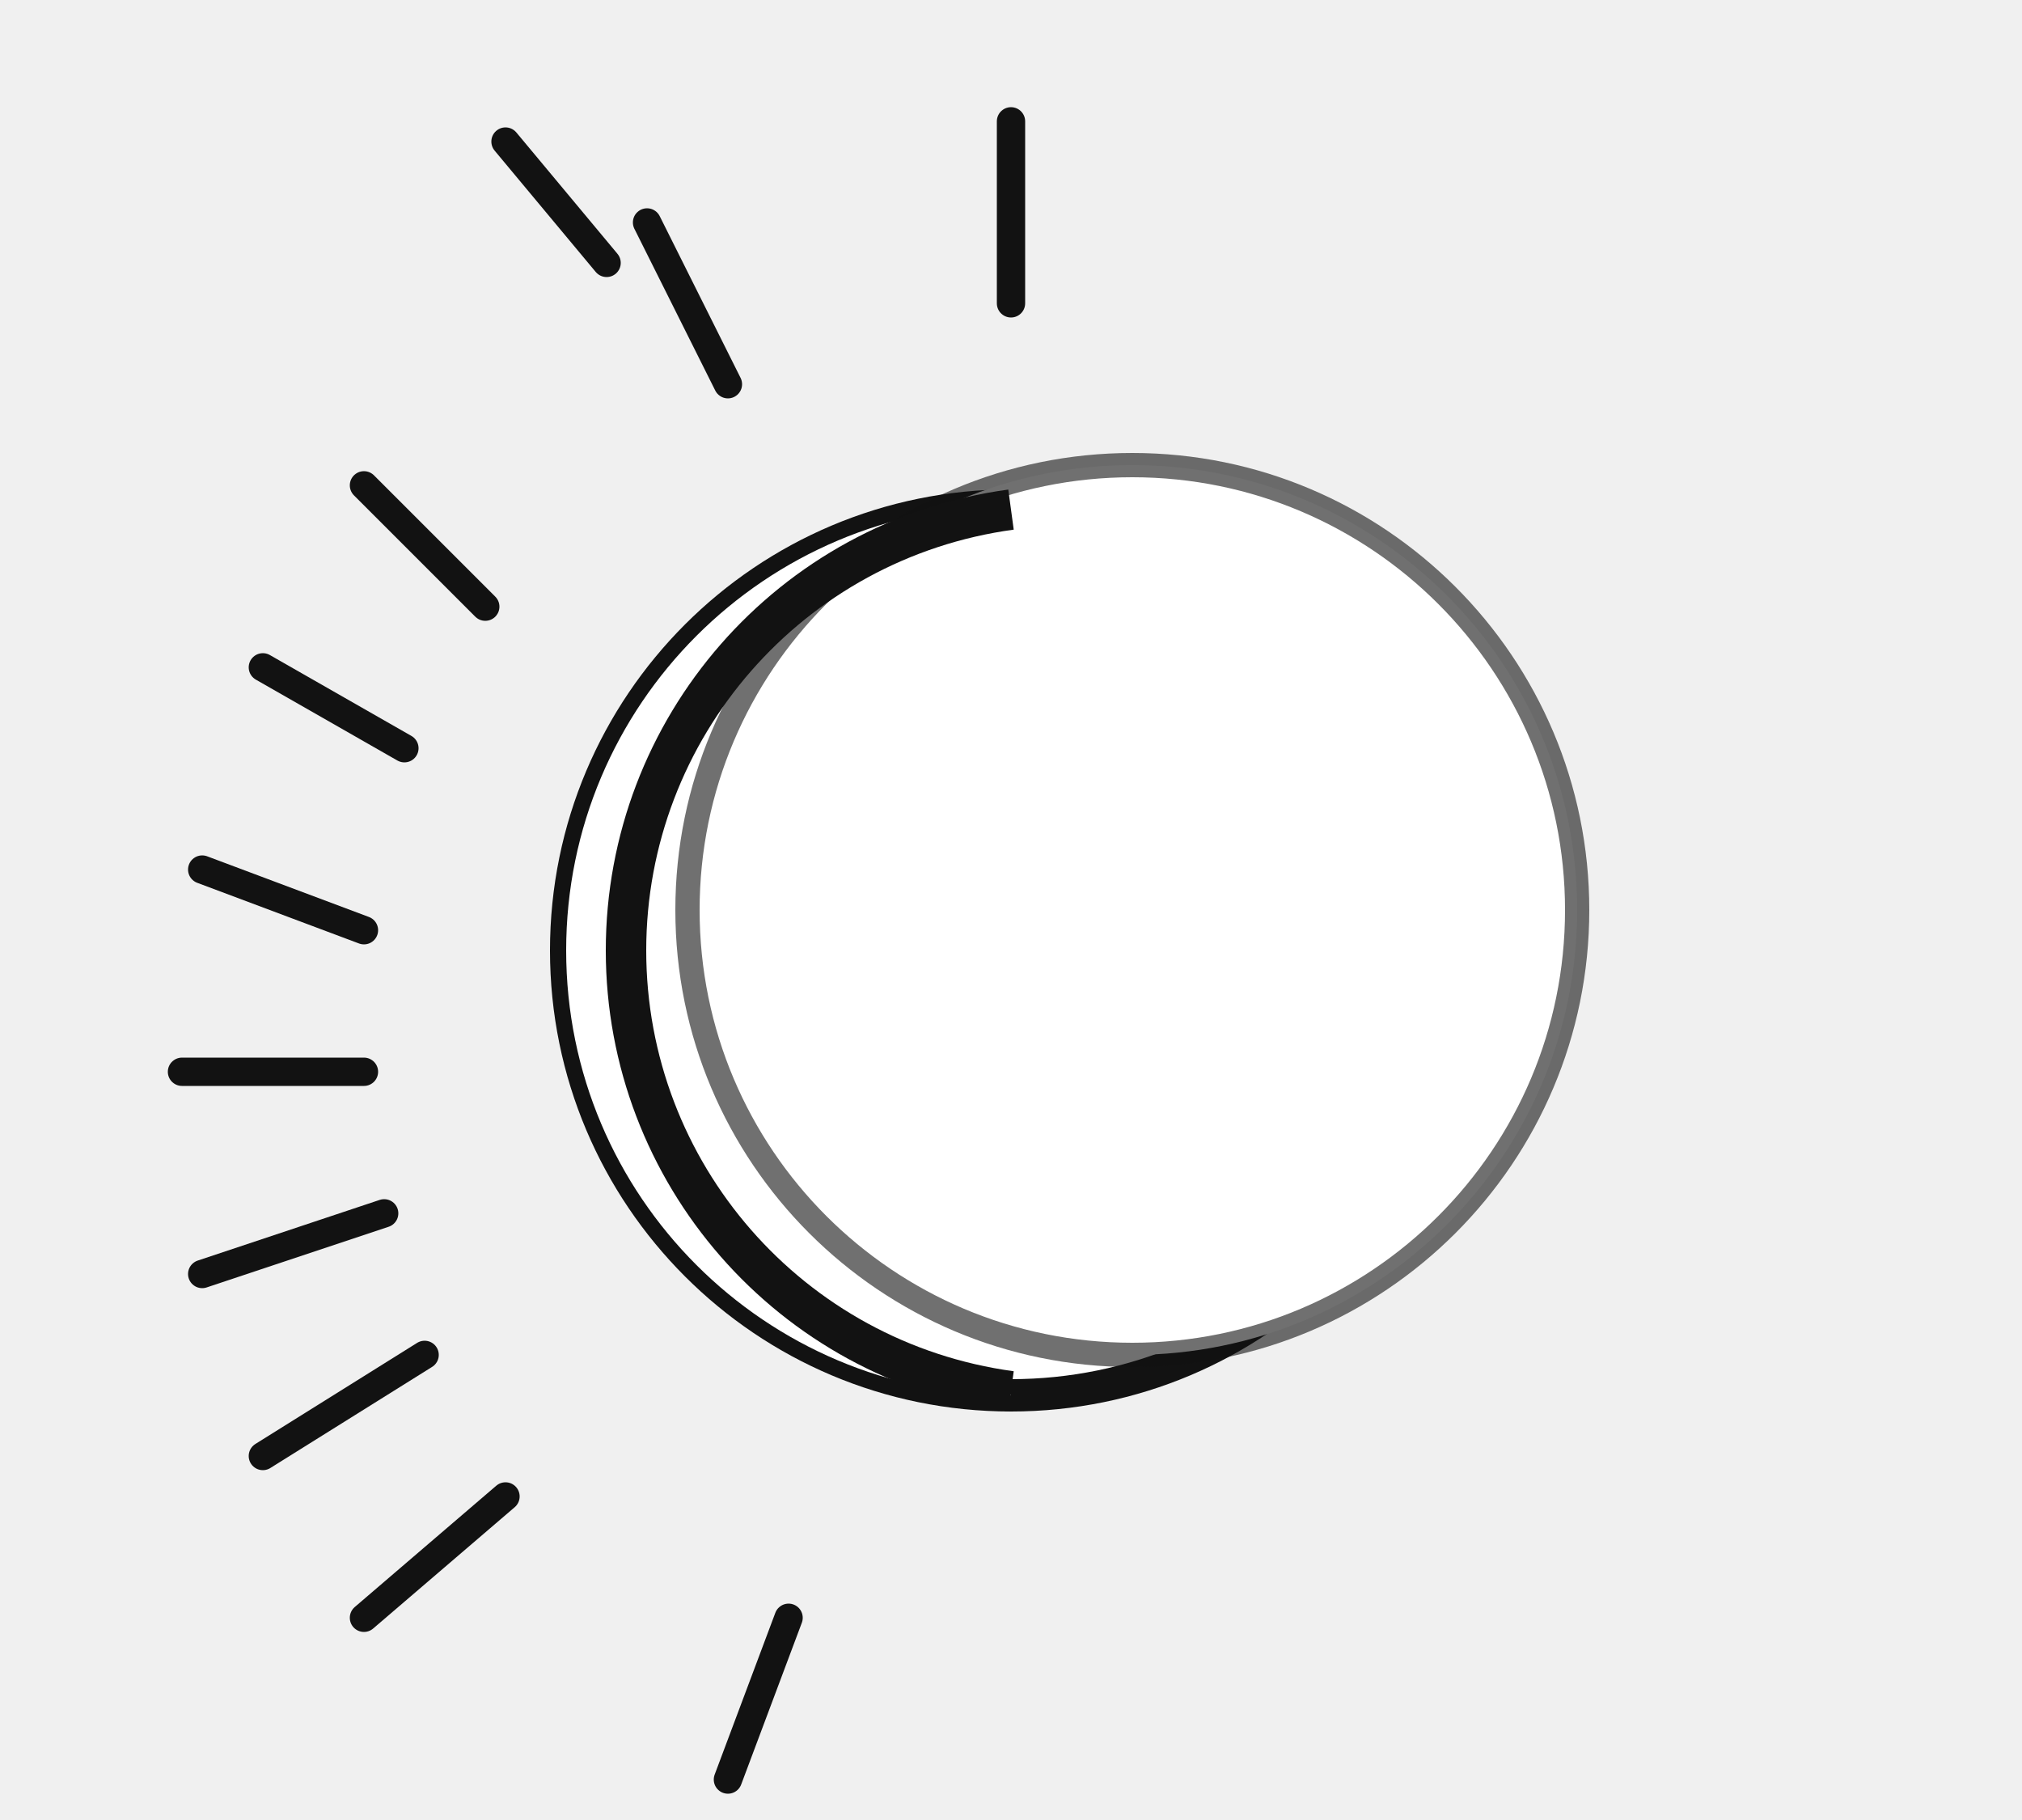
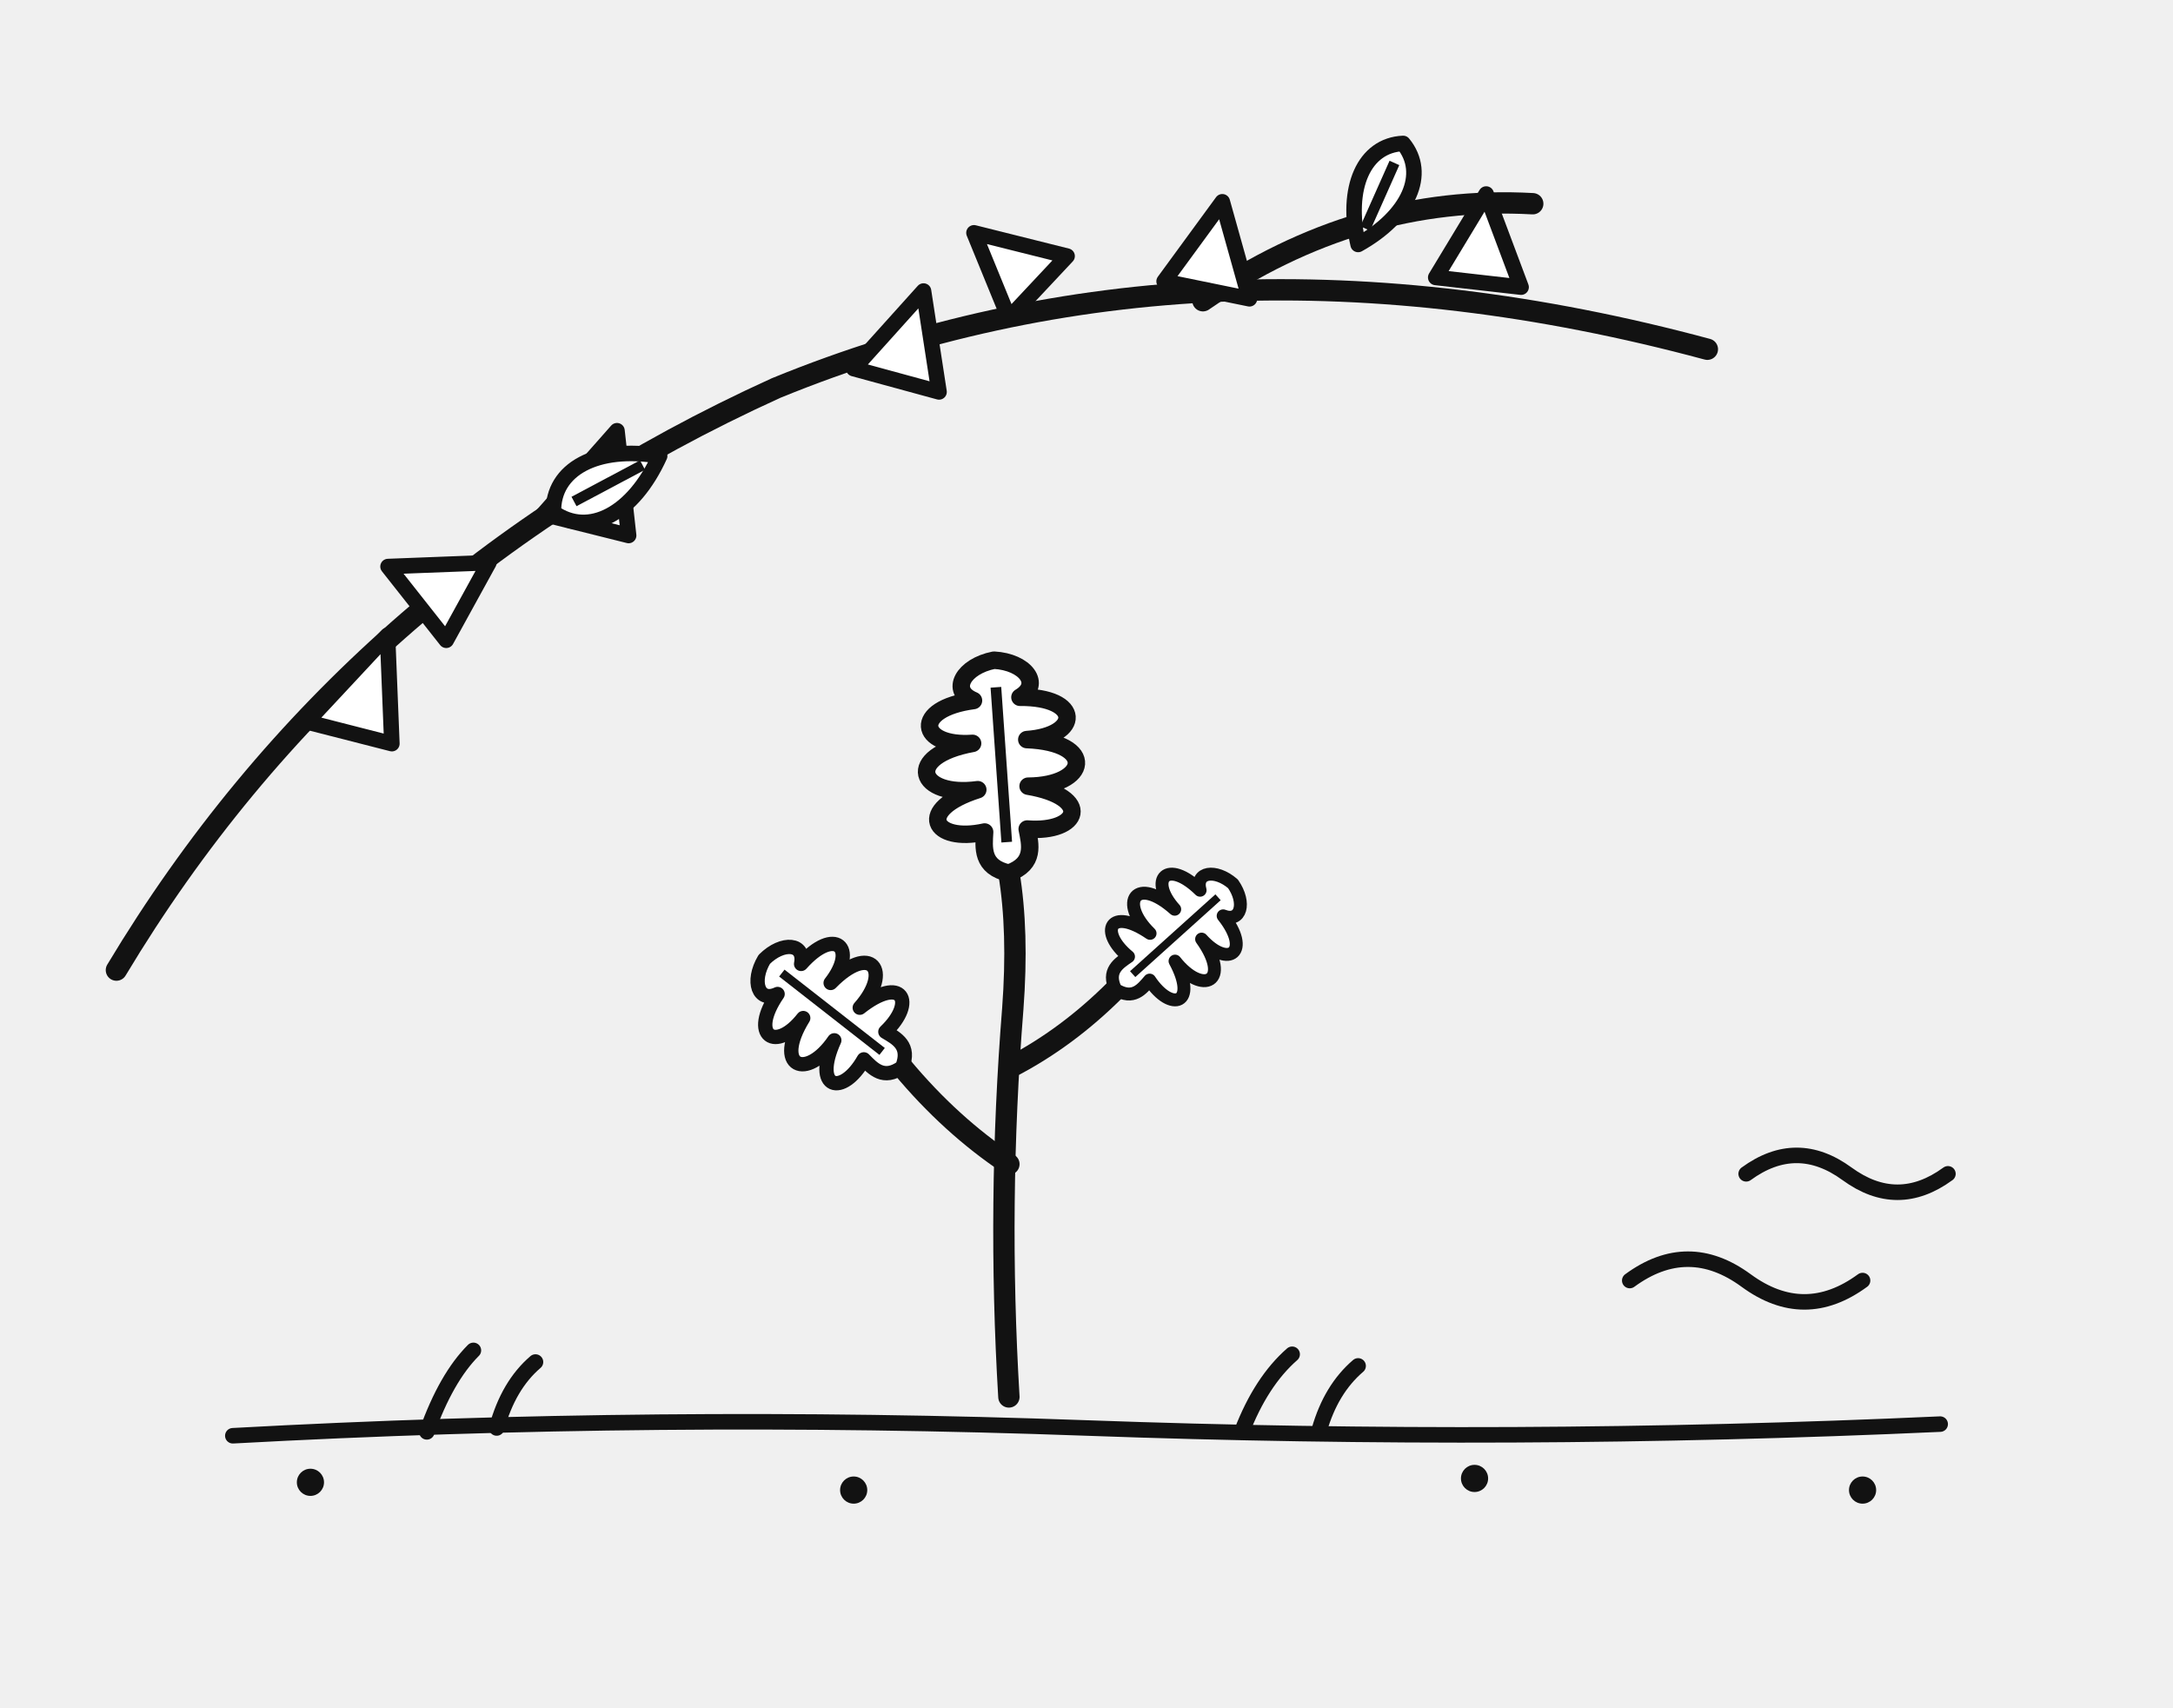
- <svg xmlns="http://www.w3.org/2000/svg" viewBox="0 0 100 90">
-   <g stroke="#121212" stroke-linecap="round" fill="none">
-     <g stroke-width="1.4">
-       <line x1="50" y1="6" x2="50" y2="15" />
-       <line x1="32" y1="11" x2="36" y2="19" />
-       <line x1="18" y1="24" x2="24" y2="30" />
-       <line x1="10" y1="43" x2="18" y2="46" />
-       <line x1="10" y1="63" x2="19" y2="60" />
-       <line x1="18" y1="80" x2="25" y2="74" />
-       <line x1="36" y1="88" x2="39" y2="80" />
-       <line x1="25" y1="7" x2="30" y2="13" />
-       <line x1="13" y1="33" x2="20" y2="37" />
-       <line x1="9" y1="53" x2="18" y2="53" />
-       <line x1="13" y1="72" x2="21" y2="67" />
+ <svg xmlns="http://www.w3.org/2000/svg" viewBox="0 0 112 88">
+   <g fill="none" stroke="#121212" stroke-width="1.1" stroke-linecap="round" stroke-linejoin="round">
+     <path d="M6,50 Q18,30 40,20 Q62,11 88,18" />
+     <path d="M62,15.5 Q70,10 79,10.5" />
+   </g>
+   <g fill="#fff" stroke="#121212" stroke-width="0.8" stroke-linejoin="round">
+     <path d="M16,37.5 L19.5,32.5 L20.5,38 Z" transform="rotate(8 18 36)" />
+     <path d="M28,26.5 L31.8,22.2 L32.4,27.6 Z" />
+     <path d="M44,19 L47.6,15 L48.4,20.2 Z" />
+     <path d="M60,14.5 L63,10.4 L64.4,15.4 Z" />
+     <path d="M74,14.3 L76.6,10 L78.4,14.8 Z" />
+     <path d="M23,33 L20,29.2 L25.2,29 Z" />
+     <path d="M52,16.4 L50.2,12 L55,13.2 Z" />
+   </g>
+   <g fill="#fff" stroke="#121212" stroke-width="0.8" stroke-linejoin="round">
+     <g transform="translate(34,23.5) rotate(-118)">
+       <path d="M0,0 C2,-2.6 2,-5.2 0,-6.2 C-2,-5.2 -2,-2.6 0,0 Z" />
+       <line x1="0" y1="-1" x2="0" y2="-5" stroke-width="0.55" />
+     </g>
+     <g transform="translate(70,12.6) rotate(24)">
+       <path d="M0,0 C1.8,-2.4 1.8,-4.8 0,-5.7 C-1.8,-4.8 -1.8,-2.4 0,0 Z" />
+       <line x1="0" y1="-0.9" x2="0" y2="-4.6" stroke-width="0.55" />
    </g>
  </g>
-   <circle cx="50" cy="47" r="22" fill="#fff" stroke="#121212" stroke-width="1.6" />
-   <path d="M50 25 A22 22 0 0 0 50 69 A26 26 0 0 1 50 25 Z" fill="#fff" stroke="none" />
-   <circle cx="56" cy="45" r="22" fill="#fff" stroke="#121212" stroke-width="1.2" stroke-opacity="0.6" />
-   <path d="M50 25.2 A22 22 0 0 0 50 68.8" fill="none" stroke="#121212" stroke-width="2" />
+   <g fill="none" stroke="#121212" stroke-width="1.1" stroke-linecap="round" stroke-linejoin="round">
+     <path d="M52,72 Q51.4,62 52.2,52 Q52.5,48 52,45" />
+     <path d="M52,60 Q49,58 46.5,55" />
+     <path d="M52.1,55 Q55,53.5 57.5,51" />
+   </g>
+   <g fill="#fff" stroke="#121212" stroke-width="0.9" stroke-linejoin="round">
+     <g transform="translate(52,45) rotate(-4)">
+       <path d="M0,0 C1.4,-0.4 1.2,-1.4 1.1,-2.2 C3.8,-1.8 4.6,-3.6 1.3,-4.4 C4.4,-4.2 5,-6.4 1.4,-6.8 C4.2,-6.8 4.4,-8.8 1.2,-9.0 C2.4,-9.6 1.6,-10.8 0,-11 C-1.6,-10.8 -2.4,-9.6 -1.2,-9.0 C-4.4,-8.8 -4.2,-6.8 -1.4,-6.8 C-5,-6.4 -4.4,-4.2 -1.3,-4.4 C-4.6,-3.6 -3.8,-1.8 -1.1,-2.2 C-1.2,-1.4 -1.4,-0.4 0,0 Z" />
+       <line x1="0" y1="-1.6" x2="0" y2="-9.6" stroke-width="0.55" />
+     </g>
+     <g transform="translate(46.5,55) rotate(-52) scale(0.82)">
+       <path d="M0,0 C1.4,-0.4 1.2,-1.4 1.1,-2.2 C3.8,-1.8 4.6,-3.6 1.3,-4.4 C4.4,-4.2 5,-6.4 1.4,-6.8 C4.2,-6.8 4.4,-8.8 1.2,-9.0 C2.4,-9.6 1.6,-10.8 0,-11 C-1.6,-10.8 -2.4,-9.6 -1.2,-9.0 C-4.4,-8.8 -4.2,-6.8 -1.4,-6.8 C-5,-6.4 -4.4,-4.2 -1.3,-4.4 C-4.6,-3.6 -3.8,-1.8 -1.1,-2.2 C-1.2,-1.4 -1.4,-0.4 0,0 Z" />
+       <line x1="0" y1="-1.6" x2="0" y2="-9.6" stroke-width="0.55" />
+     </g>
+     <g transform="translate(57.5,51) rotate(48) scale(0.74)">
+       <path d="M0,0 C1.4,-0.4 1.2,-1.4 1.1,-2.2 C3.8,-1.8 4.6,-3.6 1.3,-4.4 C4.4,-4.2 5,-6.4 1.4,-6.8 C4.2,-6.8 4.4,-8.8 1.2,-9.0 C2.4,-9.6 1.6,-10.8 0,-11 C-1.6,-10.8 -2.4,-9.6 -1.2,-9.0 C-4.4,-8.8 -4.2,-6.8 -1.4,-6.8 C-5,-6.4 -4.4,-4.2 -1.3,-4.4 C-4.6,-3.6 -3.8,-1.8 -1.1,-2.2 C-1.2,-1.4 -1.4,-0.4 0,0 Z" />
+       <line x1="0" y1="-1.6" x2="0" y2="-9.6" stroke-width="0.55" />
+     </g>
+   </g>
+   <g fill="none" stroke="#121212" stroke-width="0.8" stroke-linecap="round">
+     <path d="M12,74 Q34,72.8 56,73.6 Q78,74.4 100,73.4" />
+     <path d="M22,73.8 Q23,71 24.4,69.6 M25.6,73.6 Q26.2,71.4 27.6,70.2" />
+     <path d="M64,73.8 Q65,71.2 66.6,69.8 M68,73.7 Q68.6,71.6 70,70.4" />
+   </g>
+   <g fill="none" stroke="#121212" stroke-width="0.8" stroke-linecap="round">
+     <path d="M84,66 Q87,63.8 90,66 Q93,68.2 96,66" />
+     <path d="M90,60.5 Q92.6,58.6 95.2,60.5 Q97.8,62.4 100.4,60.5" />
+   </g>
+   <g fill="#121212">
+     <circle cx="16" cy="76.4" r="0.7" />
+     <circle cx="44" cy="76.8" r="0.7" />
+     <circle cx="76" cy="76.2" r="0.7" />
+     <circle cx="96" cy="76.8" r="0.7" />
+   </g>
</svg>
